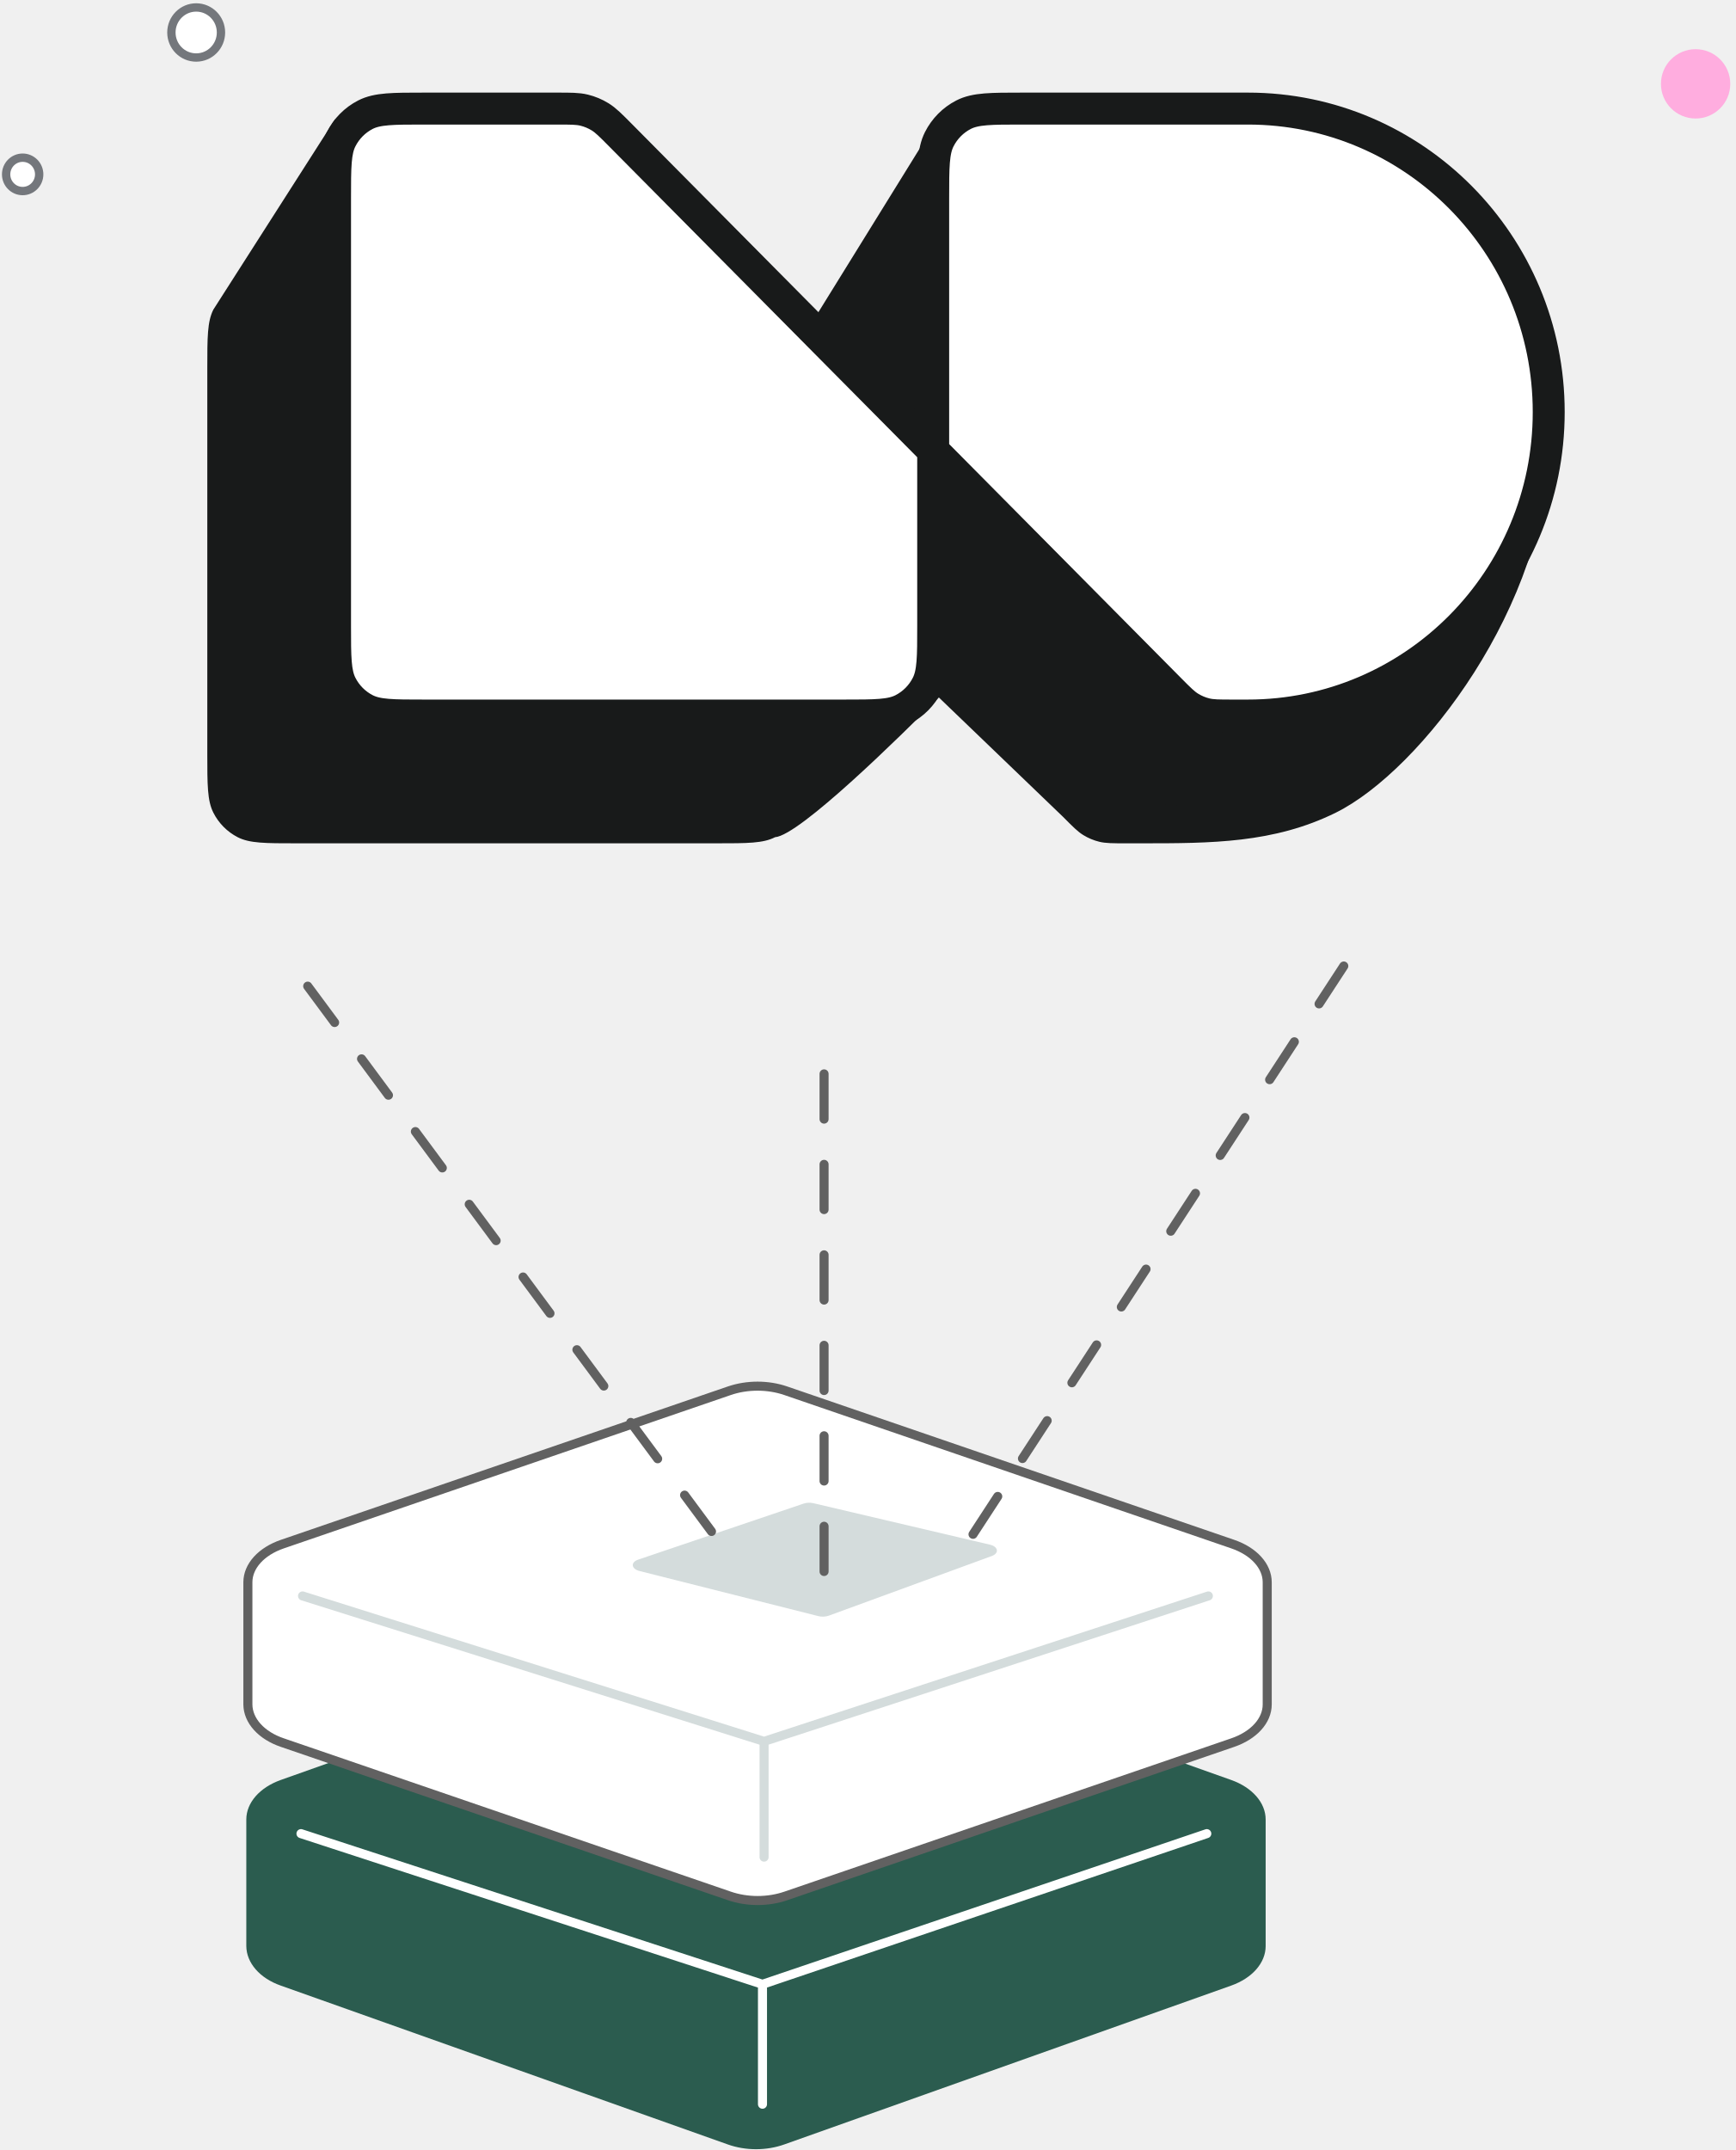
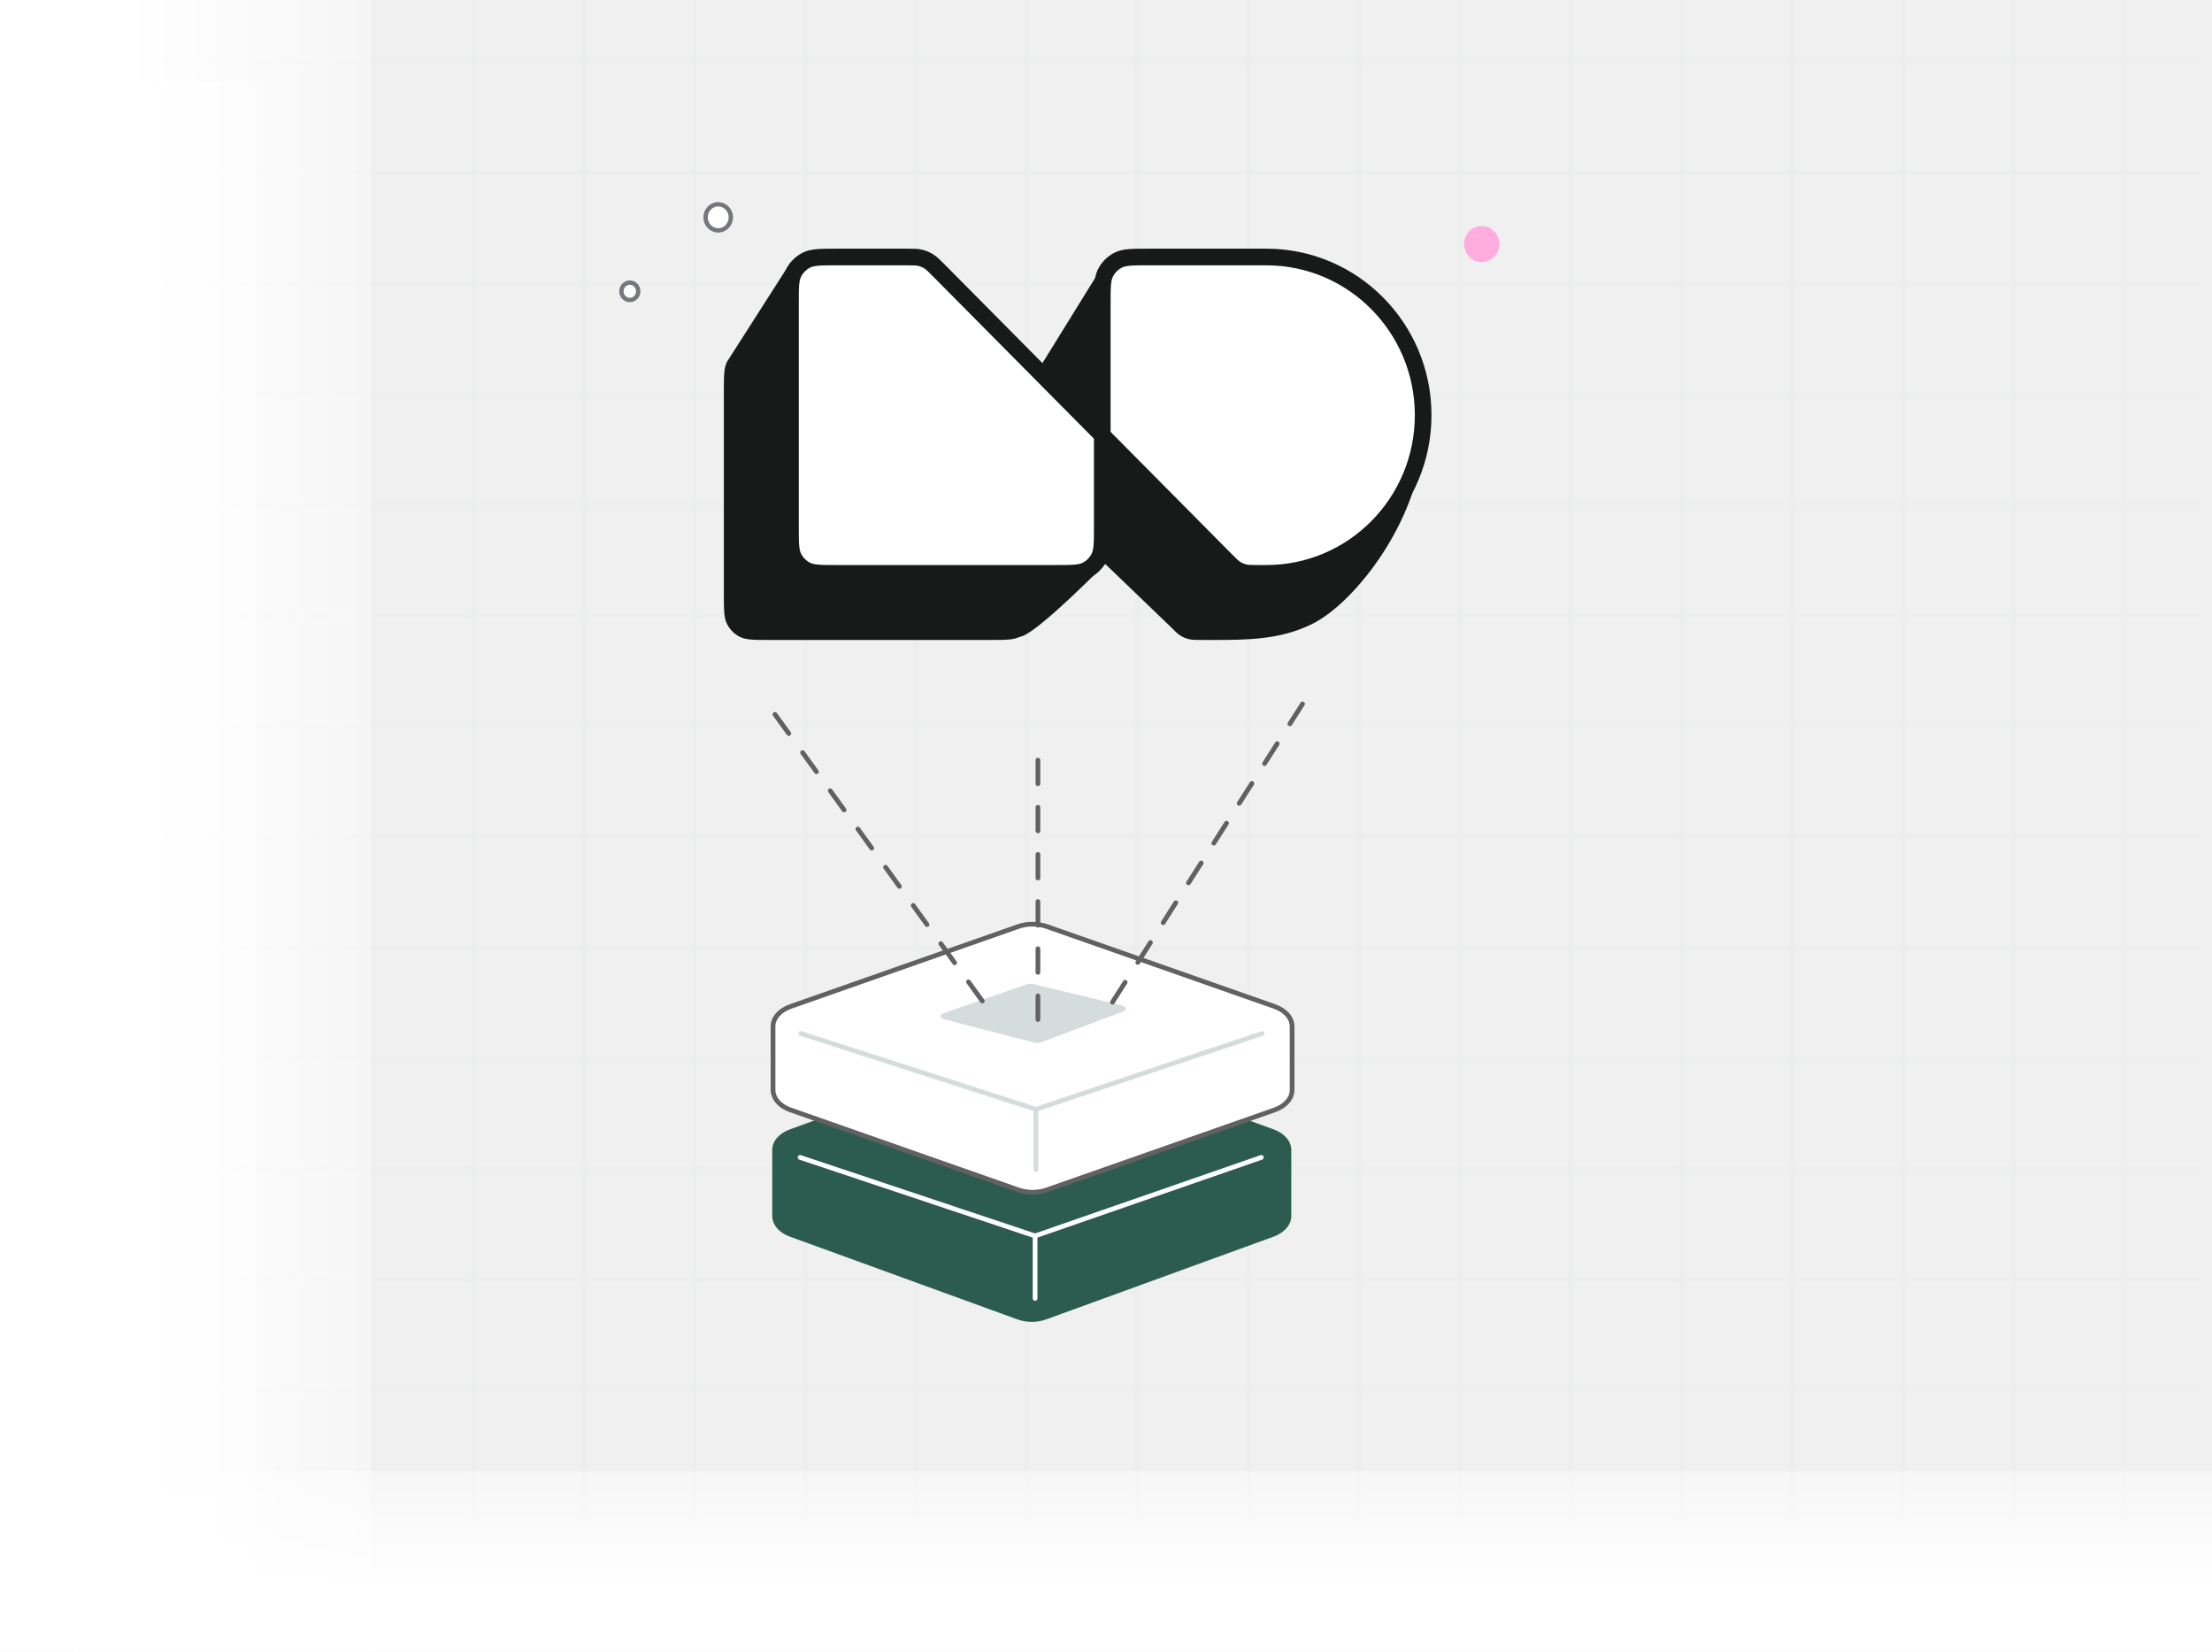
- <svg xmlns="http://www.w3.org/2000/svg" width="155" height="192" viewBox="0 0 155 192" fill="none">
-   <path d="M18.516 67.29V32.932C18.516 30.125 18.516 28.721 19.057 27.649L29.927 10.648C31.142 10.648 34.481 30.617 35.053 30.756C35.56 30.878 36.044 31.081 36.489 31.356C36.991 31.666 37.42 32.099 38.28 32.966L74.655 53.439L71.942 32.932C71.942 30.125 70.275 32.64 70.816 31.568L83.178 11.599L112.657 12.55L112.797 31C125.675 29.827 138.331 29.788 138.331 39.651C138.331 53.915 126.92 68.812 119.313 72.573C113.777 75.31 108.137 75.31 101.961 75.31H101.954H100.588C99.373 75.31 98.765 75.31 98.193 75.172C97.686 75.049 97.201 74.847 96.757 74.572C96.255 74.262 95.825 73.828 94.966 72.961L84.81 63.2L83.859 62.286C80.537 65.632 71.435 74.608 69.228 74.764C68.165 75.31 66.773 75.31 63.99 75.31H26.467C23.684 75.31 22.292 75.31 21.229 74.764C20.294 74.283 19.534 73.516 19.057 72.573C18.516 71.501 18.516 70.097 18.516 67.29Z" fill="#181A1A" />
-   <path d="M24.225 71.267L29.659 66.512C29.832 66.36 30.055 66.277 30.285 66.277H72.8C73.706 66.277 74.099 67.422 73.384 67.978L67.271 72.733C67.104 72.863 66.899 72.933 66.687 72.933H24.851C23.973 72.933 23.564 71.845 24.225 71.267Z" fill="#181A1A" />
-   <path d="M37.877 63.899C35.094 63.899 33.703 63.899 32.639 63.352C31.704 62.872 30.944 62.105 30.468 61.162C29.926 60.09 29.926 58.686 29.926 55.878V17.717C29.926 14.91 29.926 13.506 30.468 12.434C30.944 11.49 31.704 10.723 32.639 10.243C33.703 9.697 35.094 9.697 37.877 9.697H49.773C50.989 9.697 51.596 9.697 52.168 9.835C52.675 9.958 53.16 10.16 53.605 10.435C54.106 10.745 54.536 11.179 55.396 12.046L83.352 40.244V17.717C83.352 14.91 83.352 13.506 83.893 12.434C84.37 11.49 85.13 10.723 86.065 10.243C87.128 9.697 88.52 9.697 91.303 9.697L111.462 9.697C126.301 9.697 138.331 21.83 138.331 36.798C138.331 51.765 126.301 63.899 111.462 63.899H110.097C108.881 63.899 108.273 63.899 107.701 63.76C107.194 63.638 106.71 63.435 106.265 63.16C105.763 62.85 105.334 62.417 104.474 61.55L83.352 40.244V55.878C83.352 58.686 83.352 60.09 82.81 61.162C82.334 62.105 81.573 62.872 80.638 63.352C79.575 63.899 78.183 63.899 75.4 63.899H37.877Z" fill="white" />
-   <path d="M83.352 40.244L55.396 12.046C54.536 11.179 54.106 10.745 53.605 10.435C53.16 10.16 52.675 9.958 52.168 9.835C51.596 9.697 50.989 9.697 49.773 9.697H37.877C35.094 9.697 33.703 9.697 32.639 10.243C31.704 10.723 30.944 11.49 30.468 12.434C29.926 13.506 29.926 14.91 29.926 17.717V55.878C29.926 58.686 29.926 60.09 30.468 61.162C30.944 62.105 31.704 62.872 32.639 63.352C33.703 63.899 35.094 63.899 37.877 63.899H75.4C78.183 63.899 79.575 63.899 80.638 63.352C81.573 62.872 82.334 62.105 82.81 61.162C83.352 60.09 83.352 58.686 83.352 55.878V40.244ZM83.352 40.244L104.474 61.55C105.334 62.417 105.763 62.85 106.265 63.16C106.71 63.435 107.194 63.638 107.701 63.76C108.273 63.899 108.881 63.899 110.097 63.899H111.462C126.301 63.899 138.331 51.765 138.331 36.798C138.331 21.83 126.301 9.697 111.462 9.697L91.303 9.697C88.52 9.697 87.128 9.697 86.065 10.243C85.13 10.723 84.37 11.49 83.893 12.434C83.352 13.506 83.352 14.91 83.352 17.717V40.244Z" stroke="#181A1A" stroke-width="2.853" />
-   <path d="M103.253 70.332L107.147 65.596C107.361 65.335 107.702 65.209 108.036 65.256C114.467 66.151 119.744 64.469 123.069 62.877C123.996 62.433 124.975 63.444 124.291 64.211C121.004 67.899 114.478 72.92 103.847 71.832C103.115 71.757 102.785 70.9 103.253 70.332Z" fill="#181A1A" />
-   <path d="M25.081 158.955L65.013 144.764C65.794 144.487 66.652 144.343 67.522 144.343C68.392 144.343 69.25 144.487 70.031 144.764L109.967 158.955C111.857 159.626 113.048 160.991 113.048 162.486V173.789C113.048 175.281 111.857 176.649 109.967 177.319L70.039 191.508C69.257 191.785 68.399 191.929 67.529 191.929C66.66 191.929 65.801 191.785 65.02 191.508L25.081 177.319C24.163 176.999 23.387 176.499 22.843 175.874C22.298 175.25 22.006 174.527 22 173.789V162.486C22 160.991 23.191 159.626 25.081 158.955Z" fill="#2B5C4F" />
-   <path d="M26.883 163.748L68.105 177.203L107.791 163.748M68.105 187.912V177.211" stroke="white" stroke-width="0.808" stroke-linecap="round" stroke-linejoin="round" />
-   <path d="M25.222 137.892L65.153 124.193C65.935 123.926 66.793 123.787 67.663 123.787C68.532 123.787 69.391 123.926 70.172 124.193L110.107 137.892C111.997 138.54 113.188 139.858 113.188 141.3V152.211C113.188 153.651 111.997 154.971 110.107 155.619L70.179 169.315C69.398 169.582 68.54 169.721 67.67 169.721C66.8 169.721 65.942 169.582 65.161 169.315L25.222 155.619C24.304 155.31 23.528 154.826 22.983 154.224C22.438 153.621 22.146 152.924 22.141 152.211V141.3C22.141 139.858 23.332 138.54 25.222 137.892Z" fill="white" stroke="#616161" stroke-width="0.808" stroke-linecap="round" stroke-linejoin="round" />
-   <path d="M27.023 142.521L68.246 155.509L107.932 142.521M68.246 165.846V155.516Z" fill="white" />
-   <path d="M27.023 142.521L68.246 155.509L107.932 142.521M68.246 165.846V155.516" stroke="#D4DCDC" stroke-width="0.808" stroke-linecap="round" stroke-linejoin="round" />
-   <path d="M71.78 134.274C72.044 134.185 72.367 134.172 72.652 134.239L88.422 137.943C89.169 138.118 89.266 138.707 88.589 138.955L74.024 144.284C73.747 144.385 73.401 144.4 73.099 144.324L57.12 140.294C56.377 140.106 56.309 139.513 57.005 139.277L71.78 134.274Z" fill="#D4DCDC" />
-   <path d="M120.027 86.267L85.812 138.7" stroke="#616161" stroke-width="0.808" stroke-linecap="round" stroke-dasharray="4.04 4.04" />
-   <path d="M73.606 95.899L73.606 144.055" stroke="#616161" stroke-width="0.808" stroke-linecap="round" stroke-dasharray="4.04 4.04" />
-   <path d="M27.484 88.066L64.984 138.699" stroke="#616161" stroke-width="0.808" stroke-linecap="round" stroke-dasharray="4.04 4.04" />
-   <circle cx="151.451" cy="7.488" r="3.096" fill="#FFADDF" />
-   <path d="M17.523 5.137C18.746 5.137 19.738 4.136 19.738 2.901C19.738 1.667 18.746 0.665 17.523 0.665C16.3 0.665 15.309 1.667 15.309 2.901C15.309 4.136 16.3 5.137 17.523 5.137Z" fill="white" stroke="#74777C" stroke-width="0.745" stroke-linecap="round" stroke-linejoin="round" />
-   <path d="M2.023 17.062C2.839 17.062 3.5 16.395 3.5 15.572C3.5 14.749 2.839 14.081 2.023 14.081C1.208 14.081 0.547 14.749 0.547 15.572C0.547 16.395 1.208 17.062 2.023 17.062Z" fill="white" stroke="#74777C" stroke-width="0.745" stroke-linecap="round" stroke-linejoin="round" />
+ <svg xmlns="http://www.w3.org/2000/svg" width="379" height="283" viewBox="0 0 379 283" fill="none">
+   <g clip-path="url(#clip0_3295_86148)">
+     <g clip-path="url(#clip1_3295_86148)">
+       <g opacity="0.68">
+         <g style="mix-blend-mode:multiply">
+           <line x1="250.193" y1="-1.579" x2="250.193" y2="263.096" stroke="#ECEEED" stroke-width="0.79" />
+         </g>
+         <g style="mix-blend-mode:multiply">
+           <line x1="269.155" y1="-1.579" x2="269.155" y2="263.096" stroke="#ECEEED" stroke-width="0.79" />
+         </g>
+         <g style="mix-blend-mode:multiply">
+           <line x1="288.117" y1="-1.579" x2="288.117" y2="263.096" stroke="#ECEEED" stroke-width="0.79" />
+         </g>
+         <g style="mix-blend-mode:multiply">
+           <line x1="307.079" y1="-1.579" x2="307.079" y2="263.096" stroke="#ECEEED" stroke-width="0.79" />
+         </g>
+         <g style="mix-blend-mode:multiply">
+           <line x1="326.041" y1="-1.579" x2="326.041" y2="263.096" stroke="#ECEEED" stroke-width="0.79" />
+         </g>
+         <g style="mix-blend-mode:multiply">
+           <line x1="345.002" y1="-1.579" x2="345.002" y2="263.096" stroke="#ECEEED" stroke-width="0.79" />
+         </g>
+         <g style="mix-blend-mode:multiply">
+           <line x1="363.964" y1="-1.579" x2="363.964" y2="263.096" stroke="#ECEEED" stroke-width="0.79" />
+         </g>
+       </g>
+       <g opacity="0.68">
+         <g style="mix-blend-mode:multiply">
+           <line x1="465.49" y1="10.668" x2="200.815" y2="10.668" stroke="#ECEEED" stroke-width="0.79" />
+         </g>
+         <g style="mix-blend-mode:multiply">
+           <line x1="465.49" y1="29.63" x2="200.815" y2="29.63" stroke="#ECEEED" stroke-width="0.79" />
+         </g>
+         <g style="mix-blend-mode:multiply">
+           <line x1="465.49" y1="48.591" x2="200.815" y2="48.591" stroke="#ECEEED" stroke-width="0.79" />
+         </g>
+         <g style="mix-blend-mode:multiply">
+           <line x1="465.49" y1="67.553" x2="200.815" y2="67.553" stroke="#ECEEED" stroke-width="0.79" />
+         </g>
+         <g style="mix-blend-mode:multiply">
+           <line x1="465.49" y1="86.515" x2="200.815" y2="86.515" stroke="#ECEEED" stroke-width="0.79" />
+         </g>
+         <g style="mix-blend-mode:multiply">
+           <line x1="465.49" y1="105.477" x2="200.815" y2="105.477" stroke="#ECEEED" stroke-width="0.79" />
+         </g>
+         <g style="mix-blend-mode:multiply">
+           <line x1="465.49" y1="124.438" x2="200.815" y2="124.438" stroke="#ECEEED" stroke-width="0.79" />
+         </g>
+         <g style="mix-blend-mode:multiply">
+           <line x1="465.49" y1="143.4" x2="200.815" y2="143.4" stroke="#ECEEED" stroke-width="0.79" />
+         </g>
+         <g style="mix-blend-mode:multiply">
+           <line x1="465.49" y1="162.362" x2="200.815" y2="162.362" stroke="#ECEEED" stroke-width="0.79" />
+         </g>
+         <g style="mix-blend-mode:multiply">
+           <line x1="465.49" y1="181.324" x2="200.815" y2="181.324" stroke="#ECEEED" stroke-width="0.79" />
+         </g>
+         <g style="mix-blend-mode:multiply">
+           <line x1="465.49" y1="200.286" x2="200.815" y2="200.286" stroke="#ECEEED" stroke-width="0.79" />
+         </g>
+         <g style="mix-blend-mode:multiply">
+           <line x1="465.49" y1="219.248" x2="200.815" y2="219.248" stroke="#ECEEED" stroke-width="0.79" />
+         </g>
+         <g style="mix-blend-mode:multiply">
+           <line x1="465.49" y1="238.209" x2="200.815" y2="238.209" stroke="#ECEEED" stroke-width="0.79" />
+         </g>
+       </g>
+     </g>
+     <g clip-path="url(#clip2_3295_86148)">
+       <g opacity="0.68">
+         <g style="mix-blend-mode:multiply">
+           <line x1="43.197" y1="-1.579" x2="43.197" y2="263.096" stroke="#ECEEED" stroke-width="0.79" />
+         </g>
+         <g style="mix-blend-mode:multiply">
+           <line x1="62.159" y1="-1.579" x2="62.159" y2="263.096" stroke="#ECEEED" stroke-width="0.79" />
+         </g>
+         <g style="mix-blend-mode:multiply">
+           <line x1="81.121" y1="-1.579" x2="81.121" y2="263.096" stroke="#ECEEED" stroke-width="0.79" />
+         </g>
+         <g style="mix-blend-mode:multiply">
+           <line x1="100.083" y1="-1.579" x2="100.083" y2="263.096" stroke="#ECEEED" stroke-width="0.79" />
+         </g>
+         <g style="mix-blend-mode:multiply">
+           <line x1="119.044" y1="-1.579" x2="119.044" y2="263.096" stroke="#ECEEED" stroke-width="0.79" />
+         </g>
+         <g style="mix-blend-mode:multiply">
+           <line x1="138.006" y1="-1.579" x2="138.006" y2="263.096" stroke="#ECEEED" stroke-width="0.79" />
+         </g>
+         <g style="mix-blend-mode:multiply">
+           <line x1="156.968" y1="-1.579" x2="156.968" y2="263.096" stroke="#ECEEED" stroke-width="0.79" />
+         </g>
+         <g style="mix-blend-mode:multiply">
+           <line x1="175.93" y1="-1.579" x2="175.93" y2="263.096" stroke="#ECEEED" stroke-width="0.79" />
+         </g>
+         <g style="mix-blend-mode:multiply">
+           <line x1="194.892" y1="-1.579" x2="194.892" y2="263.096" stroke="#ECEEED" stroke-width="0.79" />
+         </g>
+         <g style="mix-blend-mode:multiply">
+           <line x1="213.854" y1="-1.579" x2="213.854" y2="263.096" stroke="#ECEEED" stroke-width="0.79" />
+         </g>
+         <g style="mix-blend-mode:multiply">
+           <line x1="232.815" y1="-1.579" x2="232.815" y2="263.096" stroke="#ECEEED" stroke-width="0.79" />
+         </g>
+       </g>
+       <g opacity="0.68">
+         <g style="mix-blend-mode:multiply">
+           <line x1="258.494" y1="10.668" x2="-6.181" y2="10.668" stroke="#ECEEED" stroke-width="0.79" />
+         </g>
+         <g style="mix-blend-mode:multiply">
+           <line x1="258.494" y1="29.63" x2="-6.181" y2="29.63" stroke="#ECEEED" stroke-width="0.79" />
+         </g>
+         <g style="mix-blend-mode:multiply">
+           <line x1="258.494" y1="48.592" x2="-6.181" y2="48.592" stroke="#ECEEED" stroke-width="0.79" />
+         </g>
+         <g style="mix-blend-mode:multiply">
+           <line x1="258.494" y1="67.553" x2="-6.181" y2="67.553" stroke="#ECEEED" stroke-width="0.79" />
+         </g>
+         <g style="mix-blend-mode:multiply">
+           <line x1="258.494" y1="86.515" x2="-6.181" y2="86.515" stroke="#ECEEED" stroke-width="0.79" />
+         </g>
+         <g style="mix-blend-mode:multiply">
+           <line x1="258.494" y1="105.477" x2="-6.181" y2="105.477" stroke="#ECEEED" stroke-width="0.79" />
+         </g>
+         <g style="mix-blend-mode:multiply">
+           <line x1="258.494" y1="124.438" x2="-6.181" y2="124.438" stroke="#ECEEED" stroke-width="0.79" />
+         </g>
+         <g style="mix-blend-mode:multiply">
+           <line x1="258.494" y1="143.4" x2="-6.181" y2="143.4" stroke="#ECEEED" stroke-width="0.79" />
+         </g>
+         <g style="mix-blend-mode:multiply">
+           <line x1="258.494" y1="162.362" x2="-6.181" y2="162.362" stroke="#ECEEED" stroke-width="0.79" />
+         </g>
+         <g style="mix-blend-mode:multiply">
+           <line x1="258.494" y1="181.324" x2="-6.181" y2="181.324" stroke="#ECEEED" stroke-width="0.79" />
+         </g>
+         <g style="mix-blend-mode:multiply">
+           <line x1="258.494" y1="200.286" x2="-6.181" y2="200.286" stroke="#ECEEED" stroke-width="0.79" />
+         </g>
+         <g style="mix-blend-mode:multiply">
+           <line x1="258.494" y1="219.248" x2="-6.181" y2="219.248" stroke="#ECEEED" stroke-width="0.79" />
+         </g>
+         <g style="mix-blend-mode:multiply">
+           <line x1="258.494" y1="238.209" x2="-6.181" y2="238.209" stroke="#ECEEED" stroke-width="0.79" />
+         </g>
+       </g>
+     </g>
+   </g>
+   <rect width="63.492" height="283" fill="url(#paint0_linear_3295_86148)" />
+   <rect y="14.001" width="43.956" height="258" fill="url(#paint1_linear_3295_86148)" />
+   <rect x="12.698" y="283" width="31" height="366.302" transform="rotate(-90 12.6982 283)" fill="url(#paint2_linear_3295_86148)" />
+   <path d="M124.023 101.624V67.267C124.023 64.459 124.023 63.056 124.565 61.983L135.434 44.982C136.65 44.982 139.988 64.952 140.56 65.09C141.067 65.213 141.552 65.416 141.997 65.69C142.498 66 142.928 66.434 143.788 67.301L180.163 87.774L177.449 67.267C177.449 64.459 175.782 66.975 176.324 65.903L188.686 45.933L218.164 46.884L218.304 65.335C231.183 64.161 243.839 64.122 243.839 73.985C243.839 88.249 232.428 103.147 224.821 106.908C219.285 109.645 213.645 109.645 207.469 109.645H207.462H206.096C204.881 109.645 204.273 109.645 203.701 109.506C203.194 109.384 202.709 109.181 202.264 108.906C201.763 108.596 201.333 108.163 200.474 107.296L190.318 97.535L189.367 96.621C186.045 99.967 176.943 108.942 174.736 109.099C173.673 109.645 172.281 109.645 169.498 109.645H131.975C129.192 109.645 127.8 109.645 126.737 109.099C125.802 108.618 125.042 107.851 124.565 106.908C124.023 105.835 124.023 104.432 124.023 101.624Z" fill="#181A1A" />
+   <path d="M129.734 105.601L135.168 100.847C135.341 100.695 135.563 100.611 135.794 100.611H178.309C179.214 100.611 179.608 101.757 178.893 102.313L172.78 107.067C172.613 107.197 172.407 107.268 172.196 107.268H130.36C129.482 107.268 129.073 106.179 129.734 105.601Z" fill="#181A1A" />
+   <path d="M143.387 98.234C140.603 98.234 139.212 98.234 138.149 97.687C137.214 97.207 136.453 96.44 135.977 95.496C135.435 94.424 135.435 93.02 135.435 90.213V52.052C135.435 49.244 135.435 47.841 135.977 46.768C136.453 45.825 137.214 45.058 138.149 44.578C139.212 44.031 140.603 44.031 143.387 44.031H155.282C156.498 44.031 157.106 44.031 157.678 44.17C158.185 44.293 158.669 44.495 159.114 44.77C159.616 45.08 160.045 45.514 160.905 46.38L188.861 74.579V52.052C188.861 49.244 188.861 47.841 189.403 46.768C189.879 45.825 190.639 45.058 191.574 44.578C192.638 44.031 194.029 44.031 196.813 44.031H216.972C231.81 44.031 243.84 56.165 243.84 71.132C243.84 86.1 231.81 98.234 216.972 98.234H215.606C214.39 98.234 213.783 98.234 213.211 98.095C212.704 97.972 212.219 97.77 211.774 97.495C211.273 97.185 210.843 96.751 209.983 95.884L188.861 74.579V90.213C188.861 93.02 188.861 94.424 188.319 95.496C187.843 96.44 187.082 97.207 186.147 97.687C185.084 98.234 183.693 98.234 180.909 98.234H143.387Z" fill="white" />
+   <path d="M188.861 74.579L160.905 46.38C160.045 45.514 159.616 45.08 159.114 44.77C158.669 44.495 158.185 44.293 157.678 44.17C157.106 44.031 156.498 44.031 155.282 44.031H143.387C140.603 44.031 139.212 44.031 138.149 44.578C137.214 45.058 136.453 45.825 135.977 46.768C135.435 47.841 135.435 49.244 135.435 52.052V90.213C135.435 93.02 135.435 94.424 135.977 95.496C136.453 96.44 137.214 97.207 138.149 97.687C139.212 98.234 140.603 98.234 143.387 98.234H180.909C183.693 98.234 185.084 98.234 186.147 97.687C187.082 97.207 187.843 96.44 188.319 95.496C188.861 94.424 188.861 93.02 188.861 90.213V74.579ZM188.861 74.579L209.983 95.884C210.843 96.751 211.273 97.185 211.774 97.495C212.219 97.77 212.704 97.972 213.211 98.095C213.783 98.234 214.39 98.234 215.606 98.234H216.972C231.81 98.234 243.84 86.1 243.84 71.132C243.84 56.165 231.81 44.031 216.972 44.031H196.813C194.029 44.031 192.638 44.031 191.574 44.578C190.639 45.058 189.879 45.825 189.403 46.768C188.861 47.841 188.861 49.244 188.861 52.052V74.579Z" stroke="#181A1A" stroke-width="2.853" />
+   <path d="M208.762 104.666L212.656 99.931C212.87 99.67 213.21 99.544 213.545 99.591C219.976 100.486 225.253 98.804 228.578 97.212C229.505 96.768 230.484 97.778 229.8 98.546C226.513 102.234 219.987 107.255 209.356 106.167C208.624 106.092 208.294 105.235 208.762 104.666Z" fill="#181A1A" />
+   <path d="M135.321 193.503L174.326 179.312C175.089 179.035 175.928 178.891 176.777 178.891C177.627 178.891 178.465 179.035 179.228 179.312L218.237 193.503C220.084 194.174 221.247 195.539 221.247 197.034V208.336C221.247 209.828 220.084 211.196 218.237 211.867L179.235 226.056C178.472 226.333 177.634 226.477 176.784 226.477C175.935 226.477 175.096 226.333 174.333 226.056L135.321 211.867C134.424 211.547 133.666 211.046 133.134 210.422C132.602 209.798 132.317 209.075 132.311 208.336V197.034C132.311 195.539 133.474 194.174 135.321 193.503Z" fill="#2B5C4F" />
+   <path d="M137.083 198.296L177.349 211.75L216.114 198.296M177.349 222.46V211.758" stroke="white" stroke-width="0.808" stroke-linecap="round" stroke-linejoin="round" />
+   <path d="M135.458 172.439L174.464 158.74C175.227 158.473 176.065 158.334 176.915 158.334C177.764 158.334 178.603 158.473 179.366 158.74L218.375 172.439C220.221 173.087 221.385 174.404 221.385 175.847V186.757C221.385 188.198 220.221 189.518 218.375 190.166L179.373 203.862C178.61 204.129 177.772 204.268 176.922 204.268C176.072 204.268 175.234 204.129 174.471 203.862L135.458 190.166C134.562 189.857 133.804 189.373 133.272 188.771C132.74 188.168 132.454 187.47 132.449 186.757V175.847C132.449 174.404 133.612 173.087 135.458 172.439Z" fill="white" stroke="#616161" stroke-width="0.808" stroke-linecap="round" stroke-linejoin="round" />
+   <path d="M137.22 177.068L177.486 190.055L216.252 177.068M177.486 200.393V190.063Z" fill="white" />
+   <path d="M137.22 177.068L177.486 190.055L216.252 177.068M177.486 200.393V190.063" stroke="#D4DCDC" stroke-width="0.808" stroke-linecap="round" stroke-linejoin="round" />
+   <path d="M176.045 168.611C176.308 168.52 176.629 168.507 176.913 168.575L192.278 172.27C193.021 172.449 193.117 173.048 192.444 173.3L178.252 178.616C177.977 178.718 177.633 178.734 177.333 178.656L161.763 174.636C161.024 174.446 160.958 173.842 161.649 173.602L176.045 168.611Z" fill="#D4DCDC" />
+   <path d="M223.18 120.602L189.759 173.035" stroke="#616161" stroke-width="0.808" stroke-linecap="round" stroke-dasharray="4.04 4.04" />
+   <path d="M177.837 130.233L177.837 178.39" stroke="#616161" stroke-width="0.808" stroke-linecap="round" stroke-dasharray="4.04 4.04" />
+   <path d="M132.784 122.4L169.415 173.033" stroke="#616161" stroke-width="0.808" stroke-linecap="round" stroke-dasharray="4.04 4.04" />
+   <ellipse cx="253.878" cy="41.822" rx="3.024" ry="3.096" fill="#FFADDF" />
+   <path d="M123.056 39.472C124.251 39.472 125.22 38.471 125.22 37.236C125.22 36.001 124.251 35 123.056 35C121.862 35 120.893 36.002 120.893 37.236C120.893 38.471 121.862 39.472 123.056 39.472Z" fill="white" stroke="#74777C" stroke-width="0.745" stroke-linecap="round" stroke-linejoin="round" />
+   <path d="M107.914 51.397C108.71 51.397 109.356 50.73 109.356 49.906C109.356 49.083 108.71 48.416 107.914 48.416C107.117 48.416 106.472 49.083 106.472 49.906C106.472 50.73 107.117 51.397 107.914 51.397Z" fill="white" stroke="#74777C" stroke-width="0.745" stroke-linecap="round" stroke-linejoin="round" />
+   <defs>
+     <linearGradient id="paint0_linear_3295_86148" x1="21.547" y1="60.156" x2="91.19" y2="60.156" gradientUnits="userSpaceOnUse">
+       <stop stop-color="white" />
+       <stop offset="1" stop-color="white" stop-opacity="0" />
+     </linearGradient>
+     <linearGradient id="paint1_linear_3295_86148" x1="14.917" y1="68.843" x2="63.132" y2="68.843" gradientUnits="userSpaceOnUse">
+       <stop stop-color="white" />
+       <stop offset="1" stop-color="white" stop-opacity="0" />
+     </linearGradient>
+     <linearGradient id="paint2_linear_3295_86148" x1="23.219" y1="360.864" x2="57.222" y2="360.864" gradientUnits="userSpaceOnUse">
+       <stop stop-color="white" />
+       <stop offset="1" stop-color="white" stop-opacity="0" />
+     </linearGradient>
+     <clipPath id="clip0_3295_86148">
+       <rect width="350.673" height="263" fill="white" transform="translate(26.3735)" />
+     </clipPath>
+     <clipPath id="clip1_3295_86148">
+       <rect width="220.43" height="264.674" fill="white" transform="translate(233.998 -1.58008)" />
+     </clipPath>
+     <clipPath id="clip2_3295_86148">
+       <rect width="229.121" height="264.674" fill="white" transform="translate(4.87695 -1.58008)" />
+     </clipPath>
+   </defs>
</svg>
